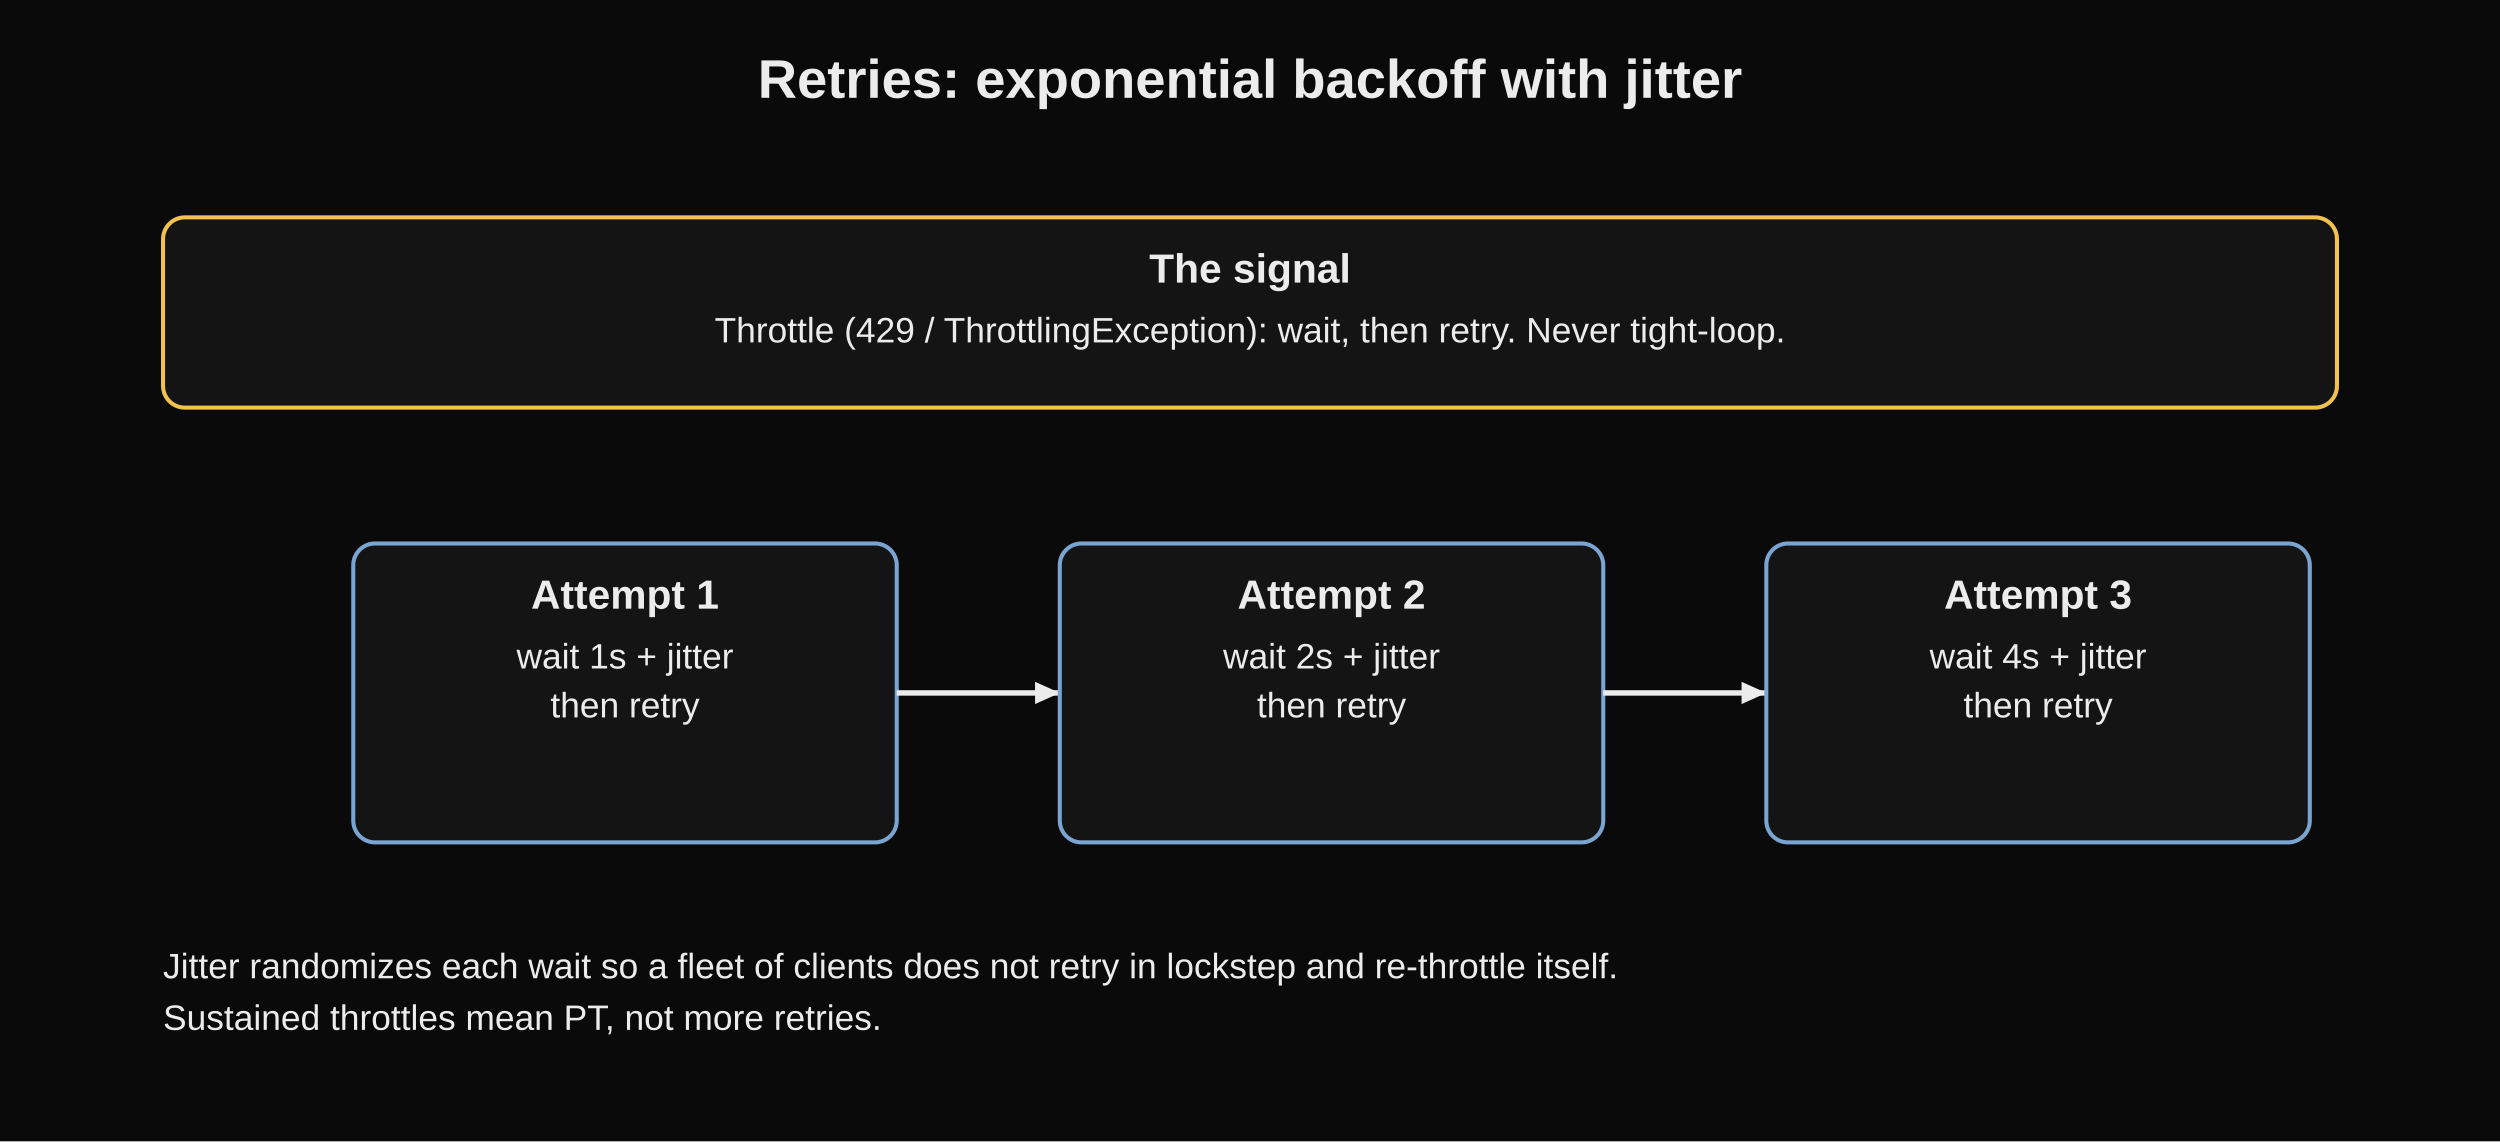
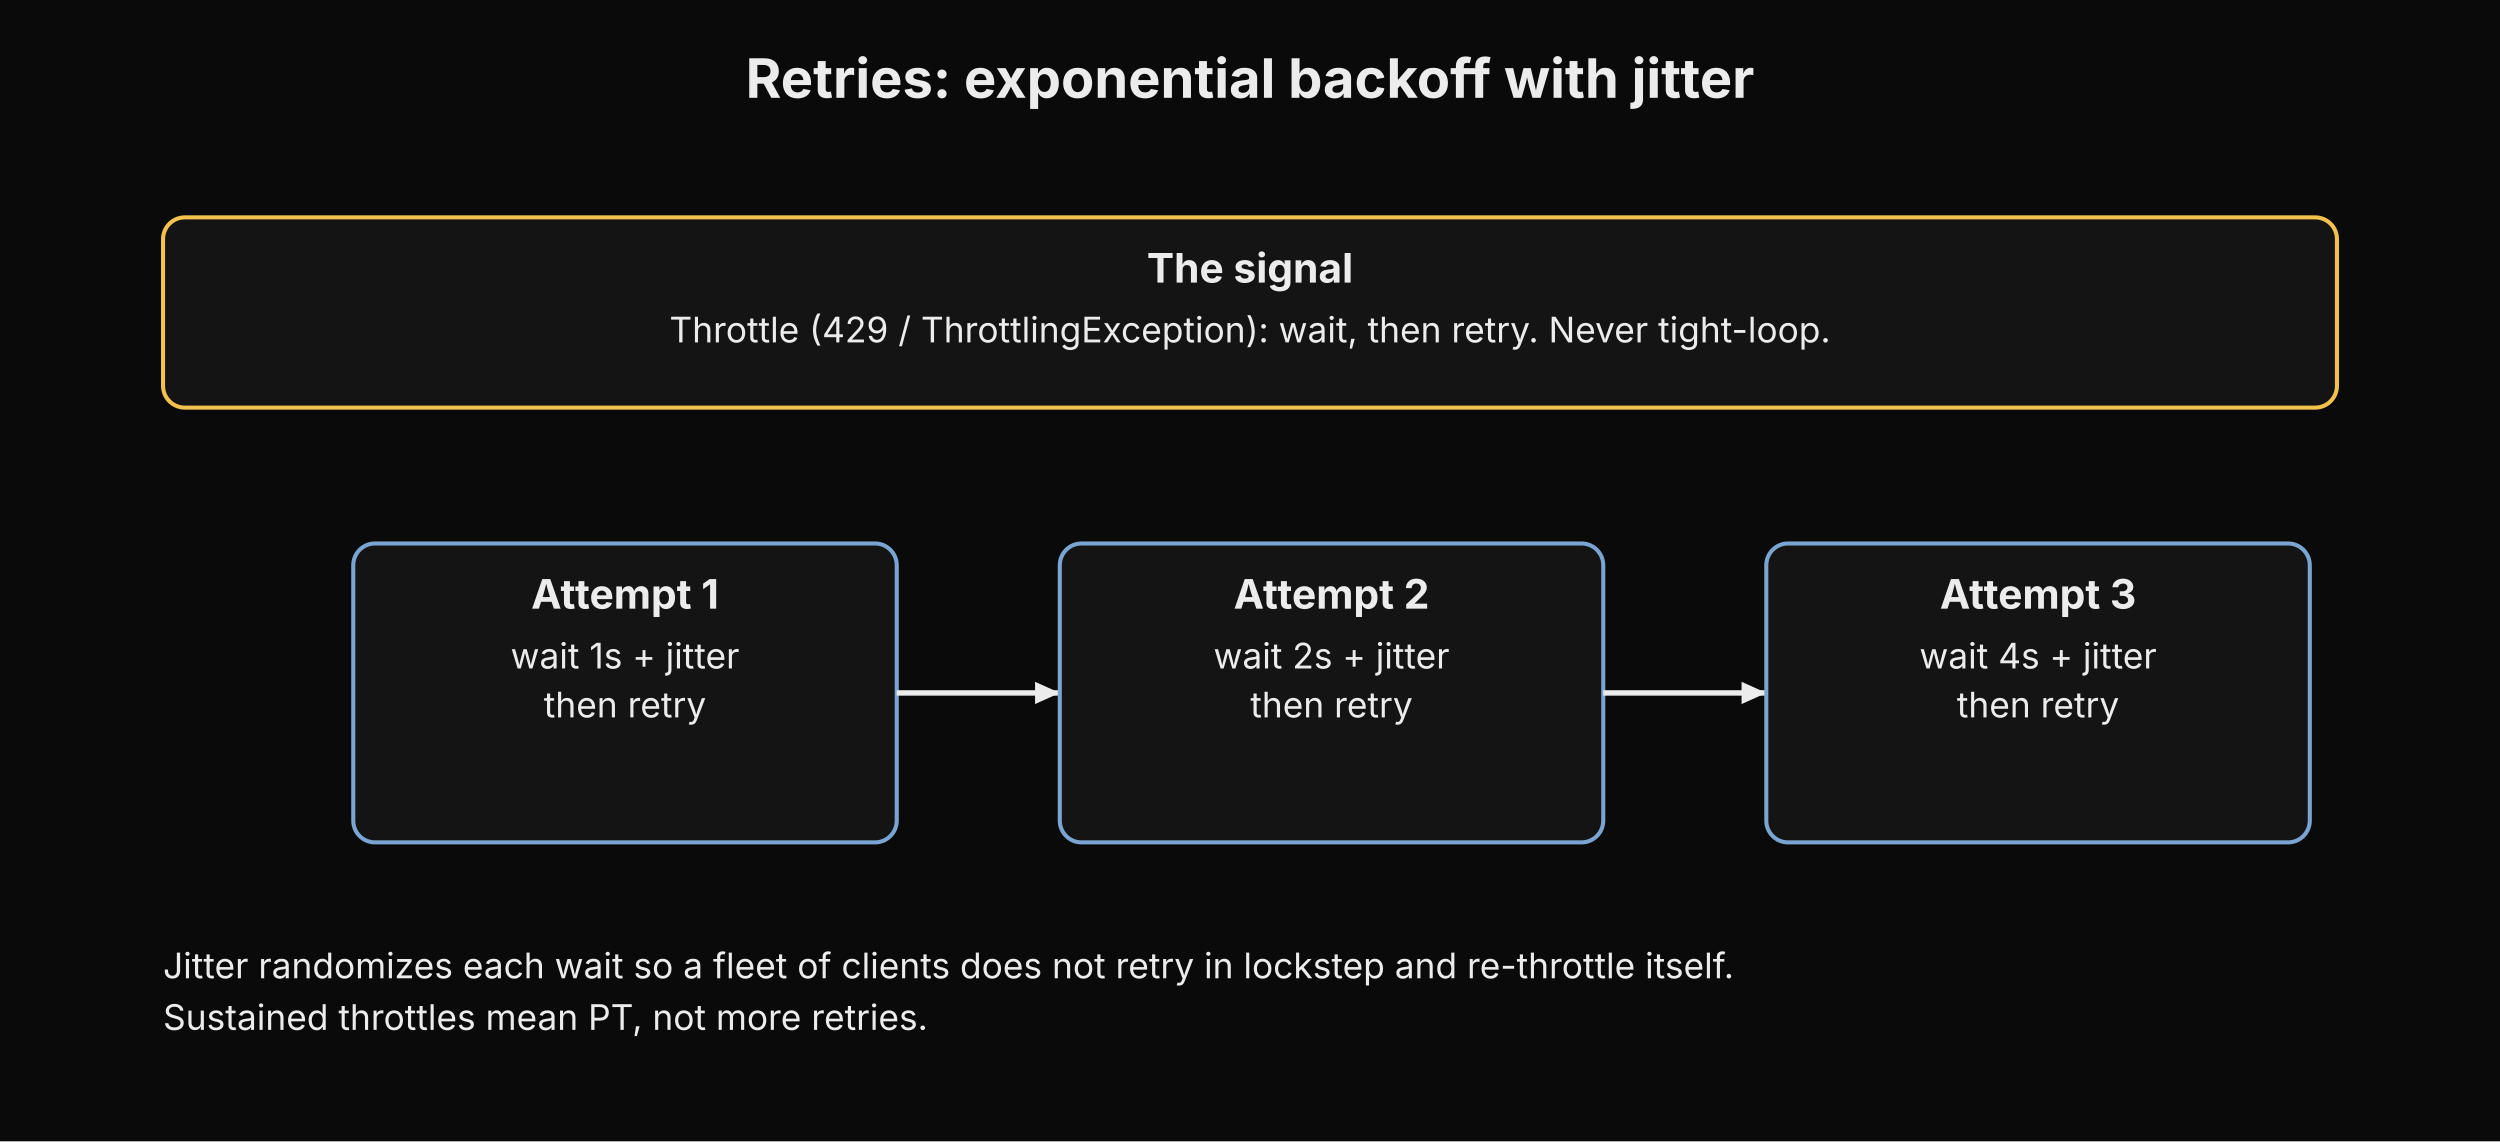
<svg xmlns="http://www.w3.org/2000/svg" width="100%" viewBox="0 0 920 420" role="img" aria-label="Retries: exponential backoff with jitter">
-   <style>text{font-family:Verdana,Arial,sans-serif;fill:#ececec;}</style>
+   <style>text{font-family:"Anthropic Sans",Inter,"Source Sans 3","IBM Plex Sans",sans-serif;fill:#ececec}</style>
  <rect x="0" y="0" width="920" height="420" fill="#0a0a0a" />
  <text x="460.0" y="36" text-anchor="middle" font-size="20" font-weight="bold">Retries: exponential backoff with jitter</text>
  <rect x="60" y="80" width="800" height="70" rx="8" fill="#141414" stroke="#f2c14e" stroke-width="1.5" />
  <text x="460.0" y="104" font-size="15" font-weight="bold" text-anchor="middle" fill="#ececec">The signal</text>
  <text x="460.0" y="126" font-size="13" text-anchor="middle" fill="#ececec">Throttle (429 / ThrottlingException): wait, then retry. Never tight-loop.</text>
  <rect x="130" y="200" width="200" height="110" rx="8" fill="#141414" stroke="#7aa5d2" stroke-width="1.5" />
  <text x="230.0" y="224" font-size="15" font-weight="bold" text-anchor="middle" fill="#ececec">Attempt 1</text>
  <text x="230.0" y="246" font-size="13" text-anchor="middle" fill="#ececec">wait 1s + jitter</text>
  <text x="230.0" y="264" font-size="13" text-anchor="middle" fill="#ececec">then retry</text>
  <line x1="330" y1="255" x2="390" y2="255" stroke="#ececec" stroke-width="2" />
  <polygon points="390,255 380.9,259.1 380.9,250.9" fill="#ececec" />
  <rect x="390" y="200" width="200" height="110" rx="8" fill="#141414" stroke="#7aa5d2" stroke-width="1.5" />
  <text x="490.0" y="224" font-size="15" font-weight="bold" text-anchor="middle" fill="#ececec">Attempt 2</text>
  <text x="490.0" y="246" font-size="13" text-anchor="middle" fill="#ececec">wait 2s + jitter</text>
  <text x="490.0" y="264" font-size="13" text-anchor="middle" fill="#ececec">then retry</text>
  <line x1="590" y1="255" x2="650" y2="255" stroke="#ececec" stroke-width="2" />
  <polygon points="650,255 640.9,259.1 640.9,250.9" fill="#ececec" />
  <rect x="650" y="200" width="200" height="110" rx="8" fill="#141414" stroke="#7aa5d2" stroke-width="1.5" />
  <text x="750.0" y="224" font-size="15" font-weight="bold" text-anchor="middle" fill="#ececec">Attempt 3</text>
  <text x="750.0" y="246" font-size="13" text-anchor="middle" fill="#ececec">wait 4s + jitter</text>
  <text x="750.0" y="264" font-size="13" text-anchor="middle" fill="#ececec">then retry</text>
  <text x="60" y="360" font-size="13" text-anchor="start" fill="#a8a8a8">Jitter randomizes each wait so a fleet of clients does not retry in lockstep and re-throttle itself.</text>
  <text x="60" y="379" font-size="13" text-anchor="start" fill="#a8a8a8">Sustained throttles mean PT, not more retries.</text>
</svg>
